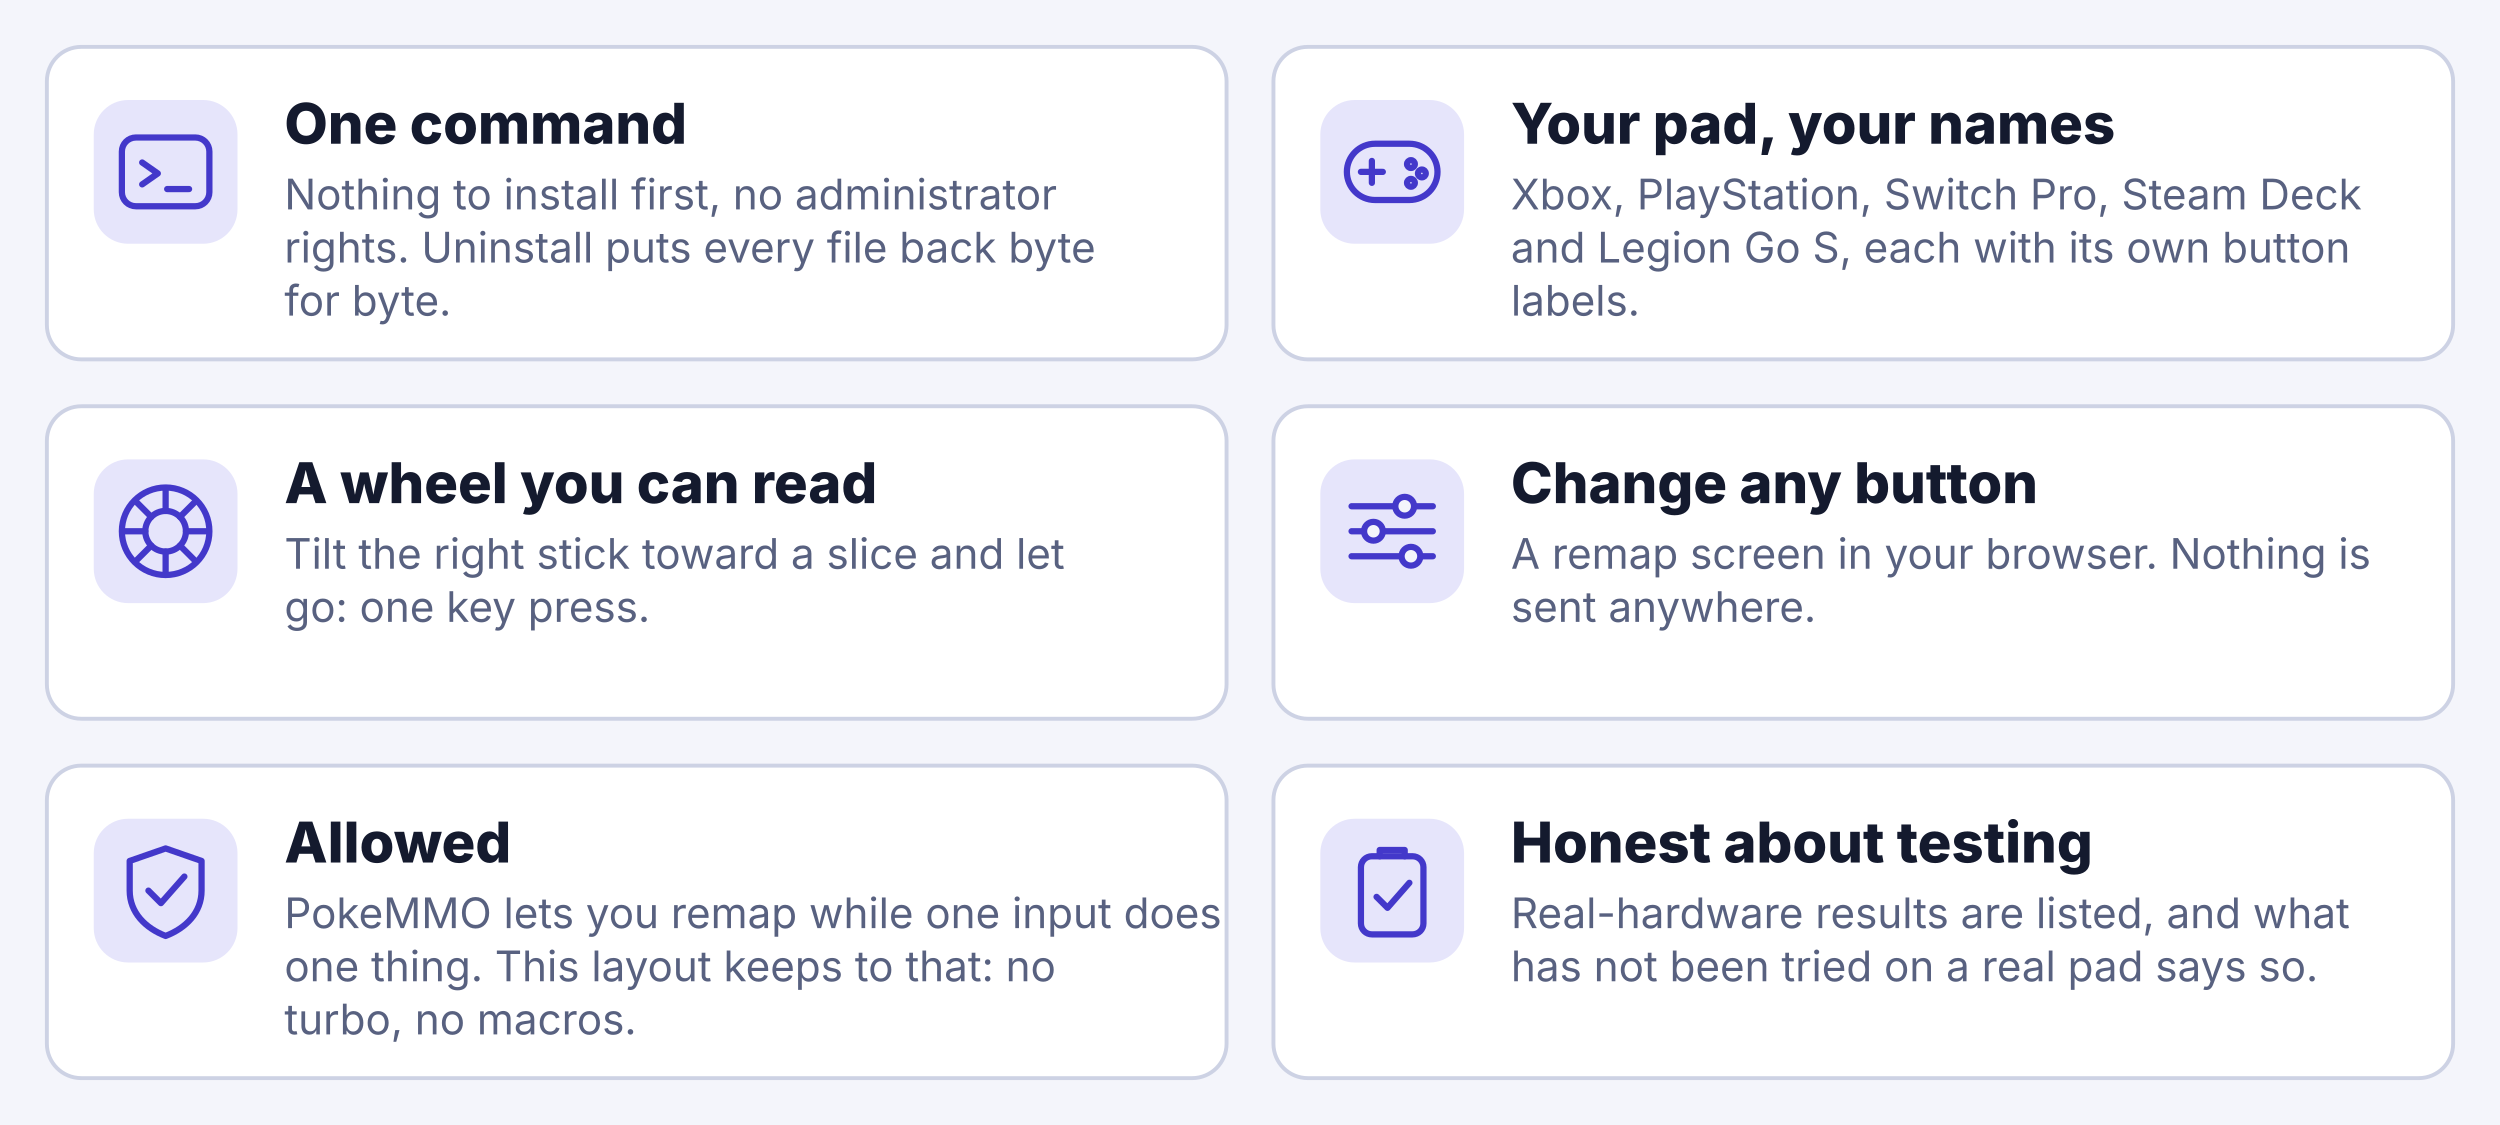
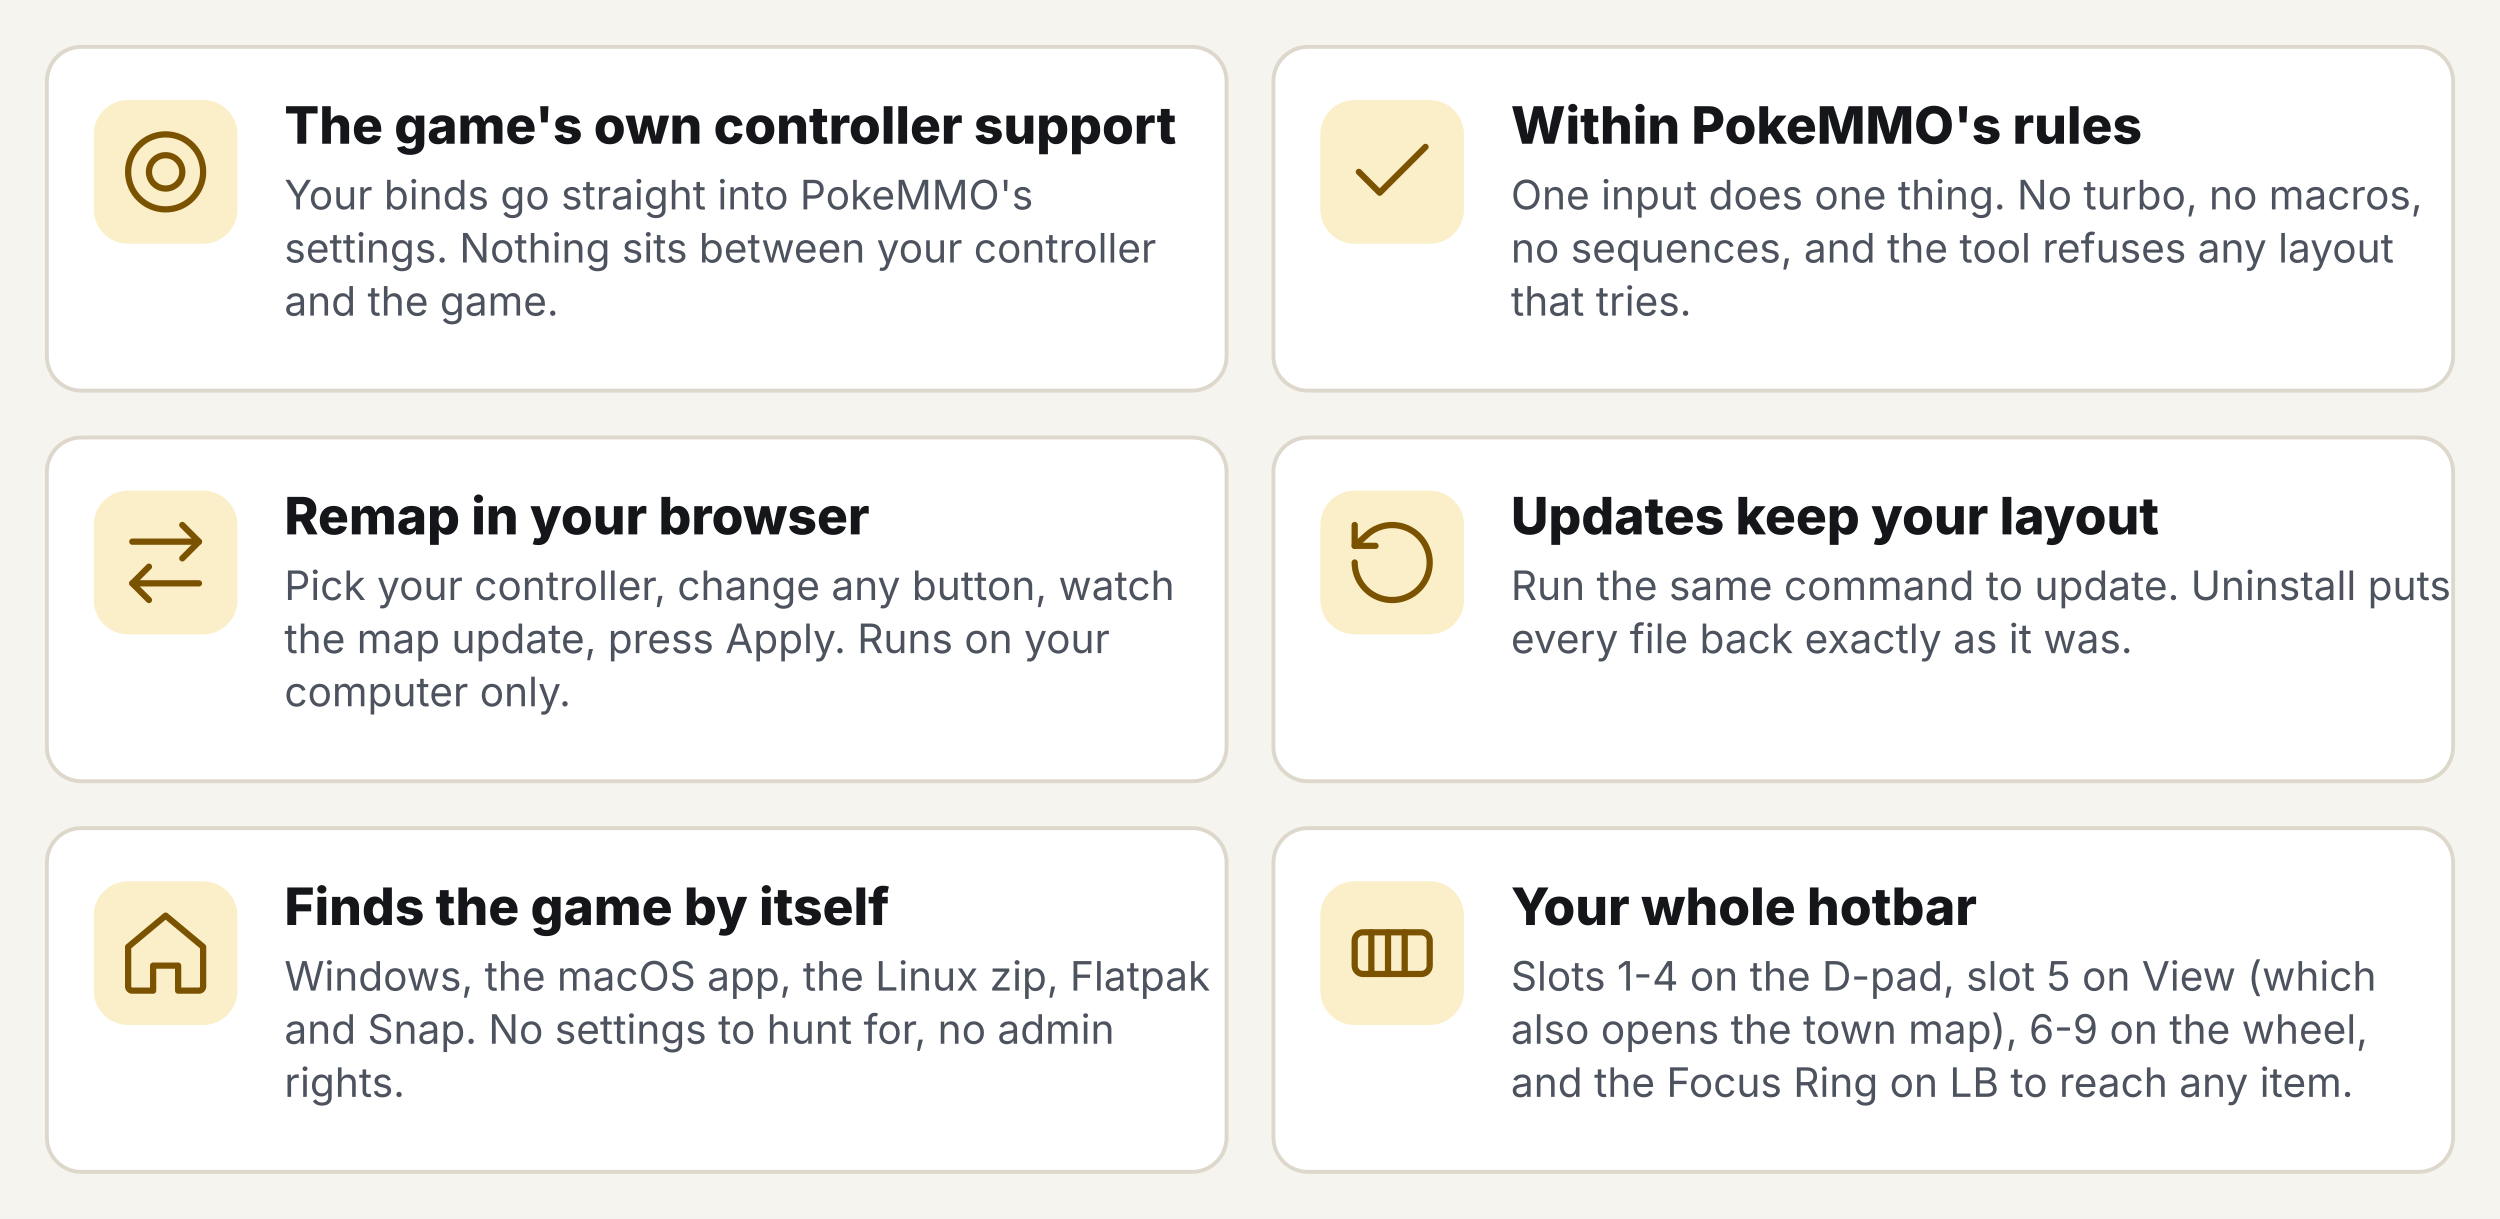
- <svg xmlns="http://www.w3.org/2000/svg" viewBox="0 0 1600 720" width="1600" height="720" role="img" aria-labelledby="t d" font-family="'Segoe UI Variable Display','Segoe UI',Inter,'SF Pro Display',-apple-system,'Helvetica Neue',Arial,sans-serif">
-   <rect width="1600" height="720" fill="#f4f5fb" />
-   <rect x="30" y="30" width="755" height="200" rx="22" fill="#ffffff" stroke="#cdd2e4" stroke-width="2.5" />
-   <rect x="60" y="64" width="92" height="92" rx="22" fill="#e6e5fb" />
-   <g transform="translate(74,78)">
-     <rect x="4" y="10" width="56" height="44" rx="9" fill="none" stroke="#4338ca" stroke-width="4" stroke-linecap="round" stroke-linejoin="round" />
-     <path d="M 17,26 L 27,33 L 17,40 M 33,43 H 47" fill="none" stroke="#4338ca" stroke-width="4" stroke-linecap="round" stroke-linejoin="round" />
+ <svg xmlns="http://www.w3.org/2000/svg" viewBox="0 0 1600 780" width="1600" height="780" role="img" aria-labelledby="t d" font-family="'Bricolage Grotesque','Geist','Segoe UI Variable Display','Segoe UI',Inter,'SF Pro Display',-apple-system,'Helvetica Neue',Arial,sans-serif">
+   <rect width="1600" height="780" fill="#f6f4ef" />
+   <rect x="30" y="30" width="755" height="220" rx="22" fill="#ffffff" stroke="#ddd8cb" stroke-width="2.5" />
+   <rect x="60" y="64" width="92" height="92" rx="22" fill="#fbefc9" />
+   <g transform="translate(74,78) scale(2.667)" fill="none" stroke="#7a5200" stroke-width="1.5" stroke-linecap="round" stroke-linejoin="round">
+     <path d="M12 3a9 9 0 1 0 0 18 9 9 0 0 0 0-18Z" />
+     <path d="M12 8a4 4 0 1 0 0 8 4 4 0 0 0 0-8Z" />
  </g>
-   <text x="182" y="92" font-size="36" font-weight="800" fill="#141a2e" text-anchor="start">One command</text>
-   <text x="182" y="134" font-size="27" font-weight="400" fill="#586180" text-anchor="start">Nothing to install first, no administrator</text>
-   <text x="182" y="168" font-size="27" font-weight="400" fill="#586180" text-anchor="start">rights. Uninstall puts every file back byte</text>
-   <text x="182" y="202" font-size="27" font-weight="400" fill="#586180" text-anchor="start">for byte.</text>
-   <rect x="815" y="30" width="755" height="200" rx="22" fill="#ffffff" stroke="#cdd2e4" stroke-width="2.5" />
-   <rect x="845" y="64" width="92" height="92" rx="22" fill="#e6e5fb" />
-   <g transform="translate(859,78)">
-     <rect x="3" y="14" width="58" height="36" rx="18" fill="none" stroke="#4338ca" stroke-width="4" stroke-linecap="round" stroke-linejoin="round" />
-     <path d="M 19,25 V 39 M 12,32 H 26" fill="none" stroke="#4338ca" stroke-width="4" stroke-linecap="round" stroke-linejoin="round" />
-     <circle cx="44" cy="27" r="2.5" fill="none" stroke="#4338ca" stroke-width="4" stroke-linecap="round" stroke-linejoin="round" />
-     <circle cx="51" cy="33" r="2.5" fill="none" stroke="#4338ca" stroke-width="4" stroke-linecap="round" stroke-linejoin="round" />
-     <circle cx="44" cy="39" r="2.5" fill="none" stroke="#4338ca" stroke-width="4" stroke-linecap="round" stroke-linejoin="round" />
+   <text x="182" y="92" font-size="33" font-weight="800" fill="#14161a" text-anchor="start">The game's own controller support</text>
+   <text x="182" y="134" font-size="26" font-weight="400" fill="#4d535e" text-anchor="start">Your binds go straight into PokeMMO's</text>
+   <text x="182" y="168" font-size="26" font-weight="400" fill="#4d535e" text-anchor="start">settings. Nothing sits between your controller</text>
+   <text x="182" y="202" font-size="26" font-weight="400" fill="#4d535e" text-anchor="start">and the game.</text>
+   <rect x="815" y="30" width="755" height="220" rx="22" fill="#ffffff" stroke="#ddd8cb" stroke-width="2.5" />
+   <rect x="845" y="64" width="92" height="92" rx="22" fill="#fbefc9" />
+   <g transform="translate(859,78) scale(2.667)" fill="none" stroke="#7a5200" stroke-width="1.5" stroke-linecap="round" stroke-linejoin="round">
+     <path d="M20 6 9 17l-5-5" />
  </g>
-   <text x="967" y="92" font-size="36" font-weight="800" fill="#141a2e" text-anchor="start">Your pad, your names</text>
-   <text x="967" y="134" font-size="27" font-weight="400" fill="#586180" text-anchor="start">Xbox, PlayStation, Switch Pro, Steam Deck</text>
-   <text x="967" y="168" font-size="27" font-weight="400" fill="#586180" text-anchor="start">and Legion Go S, each with its own button</text>
-   <text x="967" y="202" font-size="27" font-weight="400" fill="#586180" text-anchor="start">labels.</text>
-   <rect x="30" y="260" width="755" height="200" rx="22" fill="#ffffff" stroke="#cdd2e4" stroke-width="2.5" />
-   <rect x="60" y="294" width="92" height="92" rx="22" fill="#e6e5fb" />
-   <g transform="translate(74,308)">
-     <circle cx="32" cy="32" r="28" fill="none" stroke="#4338ca" stroke-width="4" stroke-linecap="round" stroke-linejoin="round" />
-     <circle cx="32" cy="32" r="13" fill="none" stroke="#4338ca" stroke-width="4" stroke-linecap="round" stroke-linejoin="round" />
-     <path d="M 32.0,19.0 L 32.0,5.0 M 41.2,22.8 L 51.1,12.9 M 45.0,32.0 L 59.0,32.0 M 41.2,41.2 L 51.1,51.1 M 32.0,45.0 L 32.0,59.0 M 22.8,41.2 L 12.9,51.1 M 19.0,32.0 L 5.0,32.0 M 22.8,22.8 L 12.9,12.9 " fill="none" stroke="#4338ca" stroke-width="4" stroke-linecap="round" stroke-linejoin="round" />
+   <text x="967" y="92" font-size="33" font-weight="800" fill="#14161a" text-anchor="start">Within PokeMMO's rules</text>
+   <text x="967" y="134" font-size="26" font-weight="400" fill="#4d535e" text-anchor="start">One input does one thing. No turbo, no macros,</text>
+   <text x="967" y="168" font-size="26" font-weight="400" fill="#4d535e" text-anchor="start">no sequences, and the tool refuses any layout</text>
+   <text x="967" y="202" font-size="26" font-weight="400" fill="#4d535e" text-anchor="start">that tries.</text>
+   <rect x="30" y="280" width="755" height="220" rx="22" fill="#ffffff" stroke="#ddd8cb" stroke-width="2.5" />
+   <rect x="60" y="314" width="92" height="92" rx="22" fill="#fbefc9" />
+   <g transform="translate(74,328) scale(2.667)" fill="none" stroke="#7a5200" stroke-width="1.5" stroke-linecap="round" stroke-linejoin="round">
+     <path d="m16 3 4 4-4 4" />
+     <path d="M20 7H4" />
+     <path d="m8 21-4-4 4-4" />
+     <path d="M4 17h16" />
  </g>
-   <text x="182" y="322" font-size="36" font-weight="800" fill="#141a2e" text-anchor="start">A wheel you can read</text>
-   <text x="182" y="364" font-size="27" font-weight="400" fill="#586180" text-anchor="start">Tilt the right stick toward a slice and let</text>
-   <text x="182" y="398" font-size="27" font-weight="400" fill="#586180" text-anchor="start">go: one key press.</text>
-   <rect x="815" y="260" width="755" height="200" rx="22" fill="#ffffff" stroke="#cdd2e4" stroke-width="2.5" />
-   <rect x="845" y="294" width="92" height="92" rx="22" fill="#e6e5fb" />
-   <g transform="translate(859,308)">
-     <path d="M 6,16 H 58 M 6,32 H 58 M 6,48 H 58" fill="none" stroke="#4338ca" stroke-width="4" stroke-linecap="round" stroke-linejoin="round" />
-     <circle cx="40" cy="16" r="6" fill="#f4f5fb" stroke="#4338ca" stroke-width="4" />
-     <circle cx="20" cy="32" r="6" fill="#f4f5fb" stroke="#4338ca" stroke-width="4" />
-     <circle cx="44" cy="48" r="6" fill="#f4f5fb" stroke="#4338ca" stroke-width="4" />
+   <text x="182" y="342" font-size="33" font-weight="800" fill="#14161a" text-anchor="start">Remap in your browser</text>
+   <text x="182" y="384" font-size="26" font-weight="400" fill="#4d535e" text-anchor="start">Pick your controller, change any button, watch</text>
+   <text x="182" y="418" font-size="26" font-weight="400" fill="#4d535e" text-anchor="start">the map update, press Apply. Runs on your</text>
+   <text x="182" y="452" font-size="26" font-weight="400" fill="#4d535e" text-anchor="start">computer only.</text>
+   <rect x="815" y="280" width="755" height="220" rx="22" fill="#ffffff" stroke="#ddd8cb" stroke-width="2.5" />
+   <rect x="845" y="314" width="92" height="92" rx="22" fill="#fbefc9" />
+   <g transform="translate(859,328) scale(2.667)" fill="none" stroke="#7a5200" stroke-width="1.5" stroke-linecap="round" stroke-linejoin="round">
+     <path d="M3 12a9 9 0 1 0 3-6.7L3 8" />
+     <path d="M3 3v5h5" />
  </g>
-   <text x="967" y="322" font-size="36" font-weight="800" fill="#141a2e" text-anchor="start">Change any button</text>
-   <text x="967" y="364" font-size="27" font-weight="400" fill="#586180" text-anchor="start">A remap screen in your browser. Nothing is</text>
-   <text x="967" y="398" font-size="27" font-weight="400" fill="#586180" text-anchor="start">sent anywhere.</text>
-   <rect x="30" y="490" width="755" height="200" rx="22" fill="#ffffff" stroke="#cdd2e4" stroke-width="2.5" />
-   <rect x="60" y="524" width="92" height="92" rx="22" fill="#e6e5fb" />
-   <g transform="translate(74,538)">
-     <path d="M 32,5 L 55,13 V 32 C 55,46 45,56 32,61 C 19,56 9,46 9,32 V 13 Z" fill="none" stroke="#4338ca" stroke-width="4" stroke-linecap="round" stroke-linejoin="round" />
-     <path d="M 21,32 L 29,40 L 44,23" fill="none" stroke="#4338ca" stroke-width="4" stroke-linecap="round" stroke-linejoin="round" />
+   <text x="967" y="342" font-size="33" font-weight="800" fill="#14161a" text-anchor="start">Updates keep your layout</text>
+   <text x="967" y="384" font-size="26" font-weight="400" fill="#4d535e" text-anchor="start">Run the same command to update. Uninstall puts</text>
+   <text x="967" y="418" font-size="26" font-weight="400" fill="#4d535e" text-anchor="start">every file back exactly as it was.</text>
+   <rect x="30" y="530" width="755" height="220" rx="22" fill="#ffffff" stroke="#ddd8cb" stroke-width="2.5" />
+   <rect x="60" y="564" width="92" height="92" rx="22" fill="#fbefc9" />
+   <g transform="translate(74,578) scale(2.667)" fill="none" stroke="#7a5200" stroke-width="1.5" stroke-linecap="round" stroke-linejoin="round">
+     <path d="M3 10.5 12 3l9 7.5V20a1 1 0 0 1-1 1h-5v-6h-6v6H4a1 1 0 0 1-1-1Z" />
  </g>
-   <text x="182" y="552" font-size="36" font-weight="800" fill="#141a2e" text-anchor="start">Allowed</text>
-   <text x="182" y="594" font-size="27" font-weight="400" fill="#586180" text-anchor="start">PokeMMO lets you remap while one input does</text>
-   <text x="182" y="628" font-size="27" font-weight="400" fill="#586180" text-anchor="start">one thing. This layout keeps to that: no</text>
-   <text x="182" y="662" font-size="27" font-weight="400" fill="#586180" text-anchor="start">turbo, no macros.</text>
-   <rect x="815" y="490" width="755" height="200" rx="22" fill="#ffffff" stroke="#cdd2e4" stroke-width="2.5" />
-   <rect x="845" y="524" width="92" height="92" rx="22" fill="#e6e5fb" />
-   <g transform="translate(859,538)">
-     <rect x="12" y="10" width="40" height="50" rx="7" fill="none" stroke="#4338ca" stroke-width="4" stroke-linecap="round" stroke-linejoin="round" />
-     <path d="M 24,10 V 6 H 40 V 10" fill="none" stroke="#4338ca" stroke-width="4" stroke-linecap="round" stroke-linejoin="round" />
-     <path d="M 22,36 L 29,43 L 43,27" fill="none" stroke="#4338ca" stroke-width="4" stroke-linecap="round" stroke-linejoin="round" />
+   <text x="182" y="592" font-size="33" font-weight="800" fill="#14161a" text-anchor="start">Finds the game by itself</text>
+   <text x="182" y="634" font-size="26" font-weight="400" fill="#4d535e" text-anchor="start">Windows, the macOS app, the Linux zip, Flatpak</text>
+   <text x="182" y="668" font-size="26" font-weight="400" fill="#4d535e" text-anchor="start">and Snap. No settings to hunt for, no admin</text>
+   <text x="182" y="702" font-size="26" font-weight="400" fill="#4d535e" text-anchor="start">rights.</text>
+   <rect x="815" y="530" width="755" height="220" rx="22" fill="#ffffff" stroke="#ddd8cb" stroke-width="2.5" />
+   <rect x="845" y="564" width="92" height="92" rx="22" fill="#fbefc9" />
+   <g transform="translate(859,578) scale(2.667)" fill="none" stroke="#7a5200" stroke-width="1.5" stroke-linecap="round" stroke-linejoin="round">
+     <rect x="3" y="7" width="18" height="10" rx="2" />
+     <path d="M7 7v10M11 7v10M15 7v10" />
  </g>
-   <text x="967" y="552" font-size="36" font-weight="800" fill="#141a2e" text-anchor="start">Honest about testing</text>
-   <text x="967" y="594" font-size="27" font-weight="400" fill="#586180" text-anchor="start">Real-hardware results are listed, and what</text>
-   <text x="967" y="628" font-size="27" font-weight="400" fill="#586180" text-anchor="start">has not been tried on a real pad says so.</text>
+   <text x="967" y="592" font-size="33" font-weight="800" fill="#14161a" text-anchor="start">Your whole hotbar</text>
+   <text x="967" y="634" font-size="26" font-weight="400" fill="#4d535e" text-anchor="start">Slots 1-4 on the D-pad, slot 5 on View (which</text>
+   <text x="967" y="668" font-size="26" font-weight="400" fill="#4d535e" text-anchor="start">also opens the town map), 6-9 on the wheel,</text>
+   <text x="967" y="702" font-size="26" font-weight="400" fill="#4d535e" text-anchor="start">and the Focus Ring on LB to reach any item.</text>
</svg>
